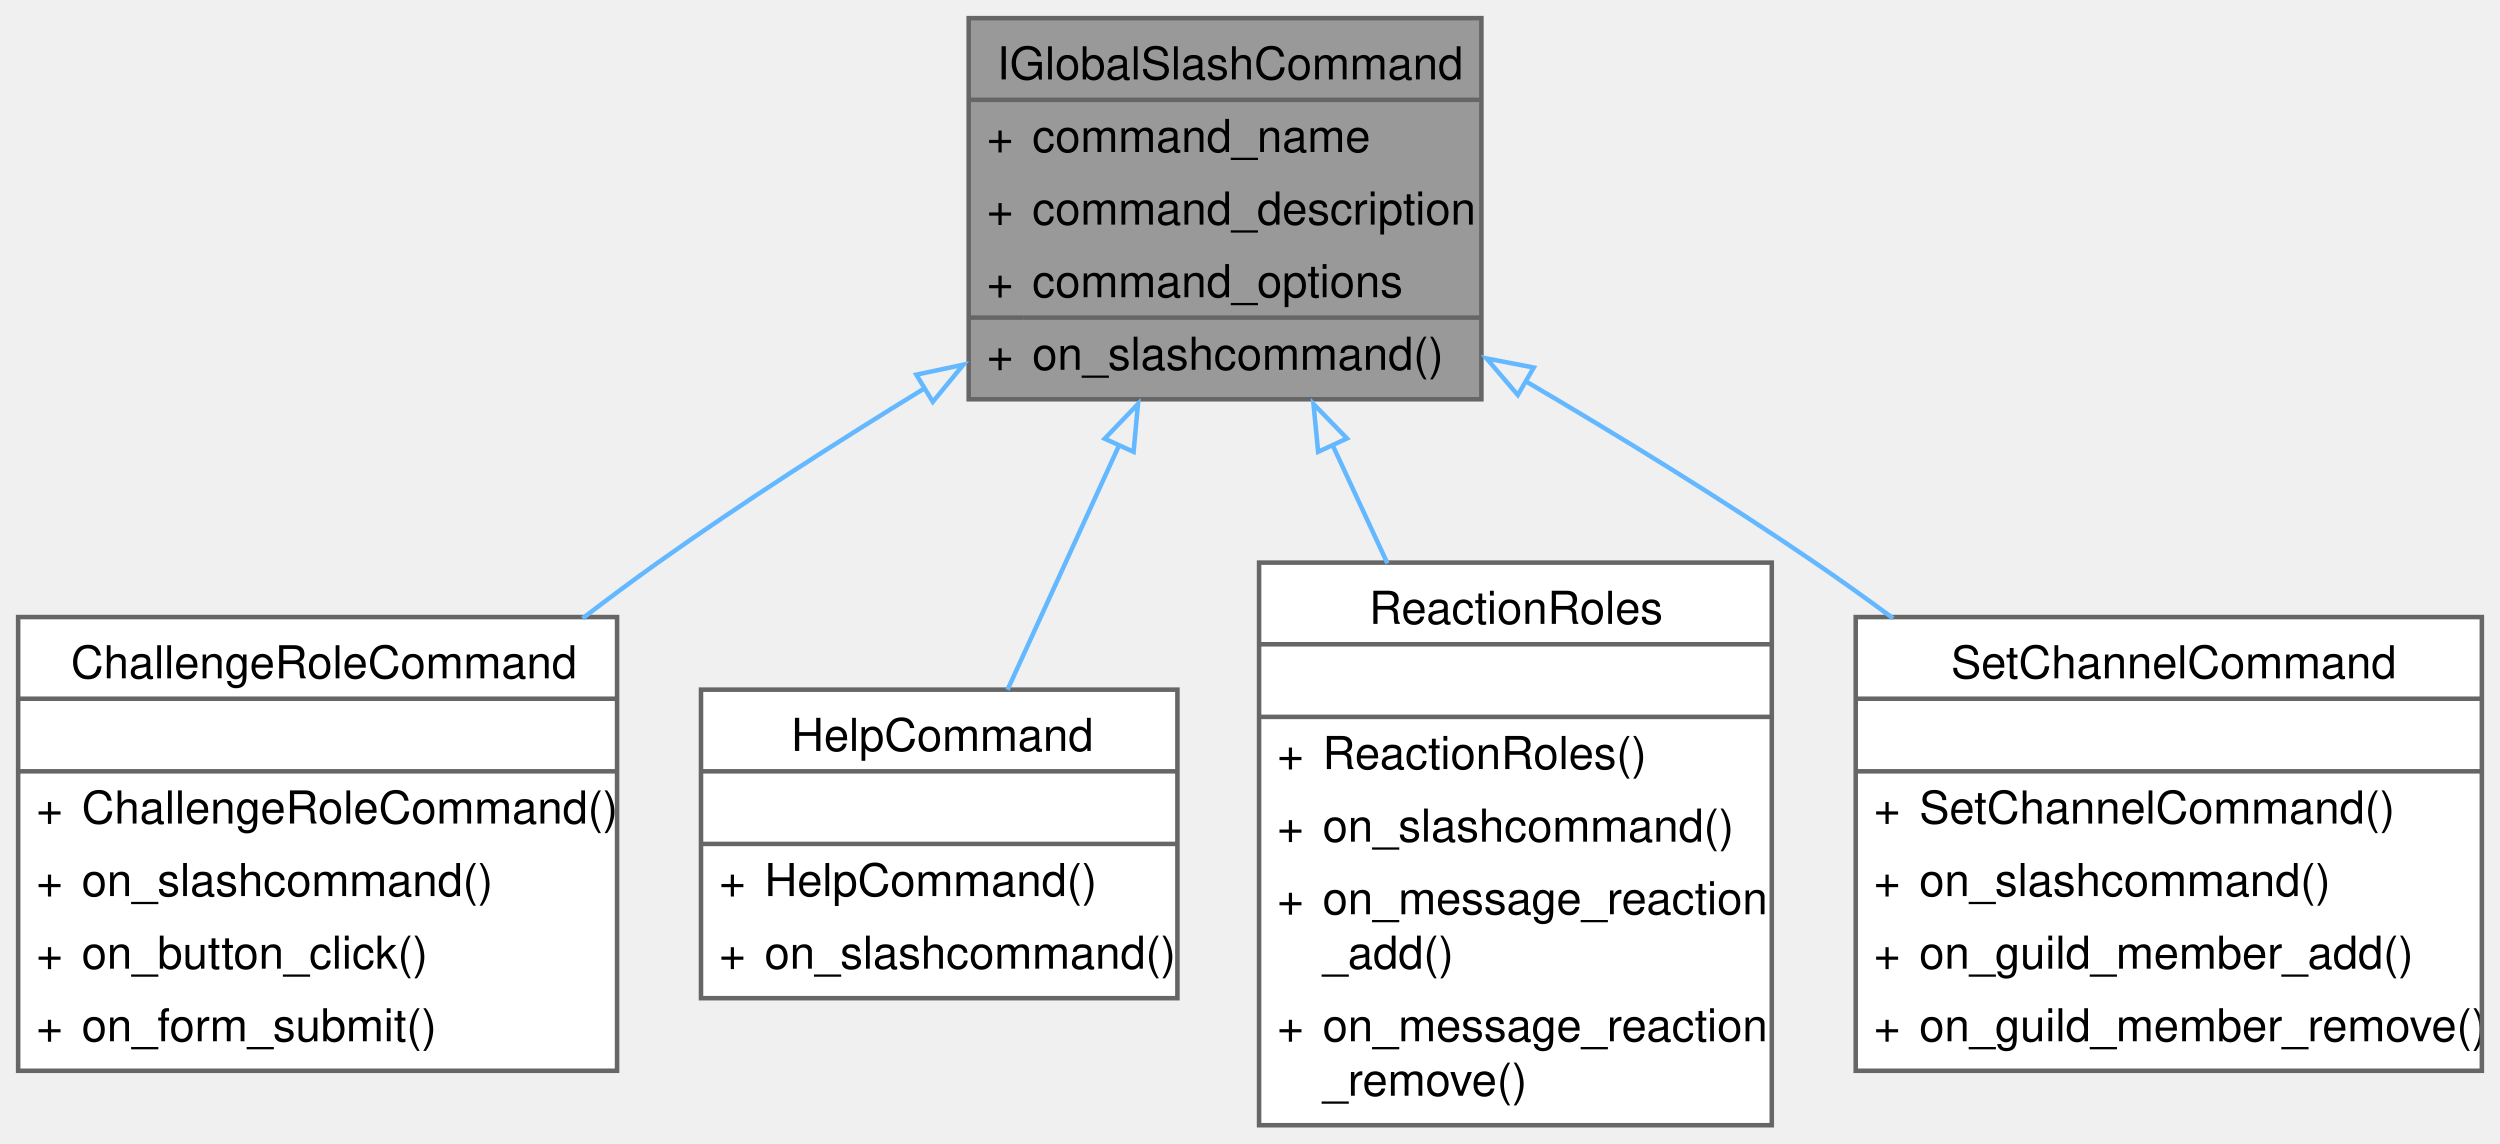
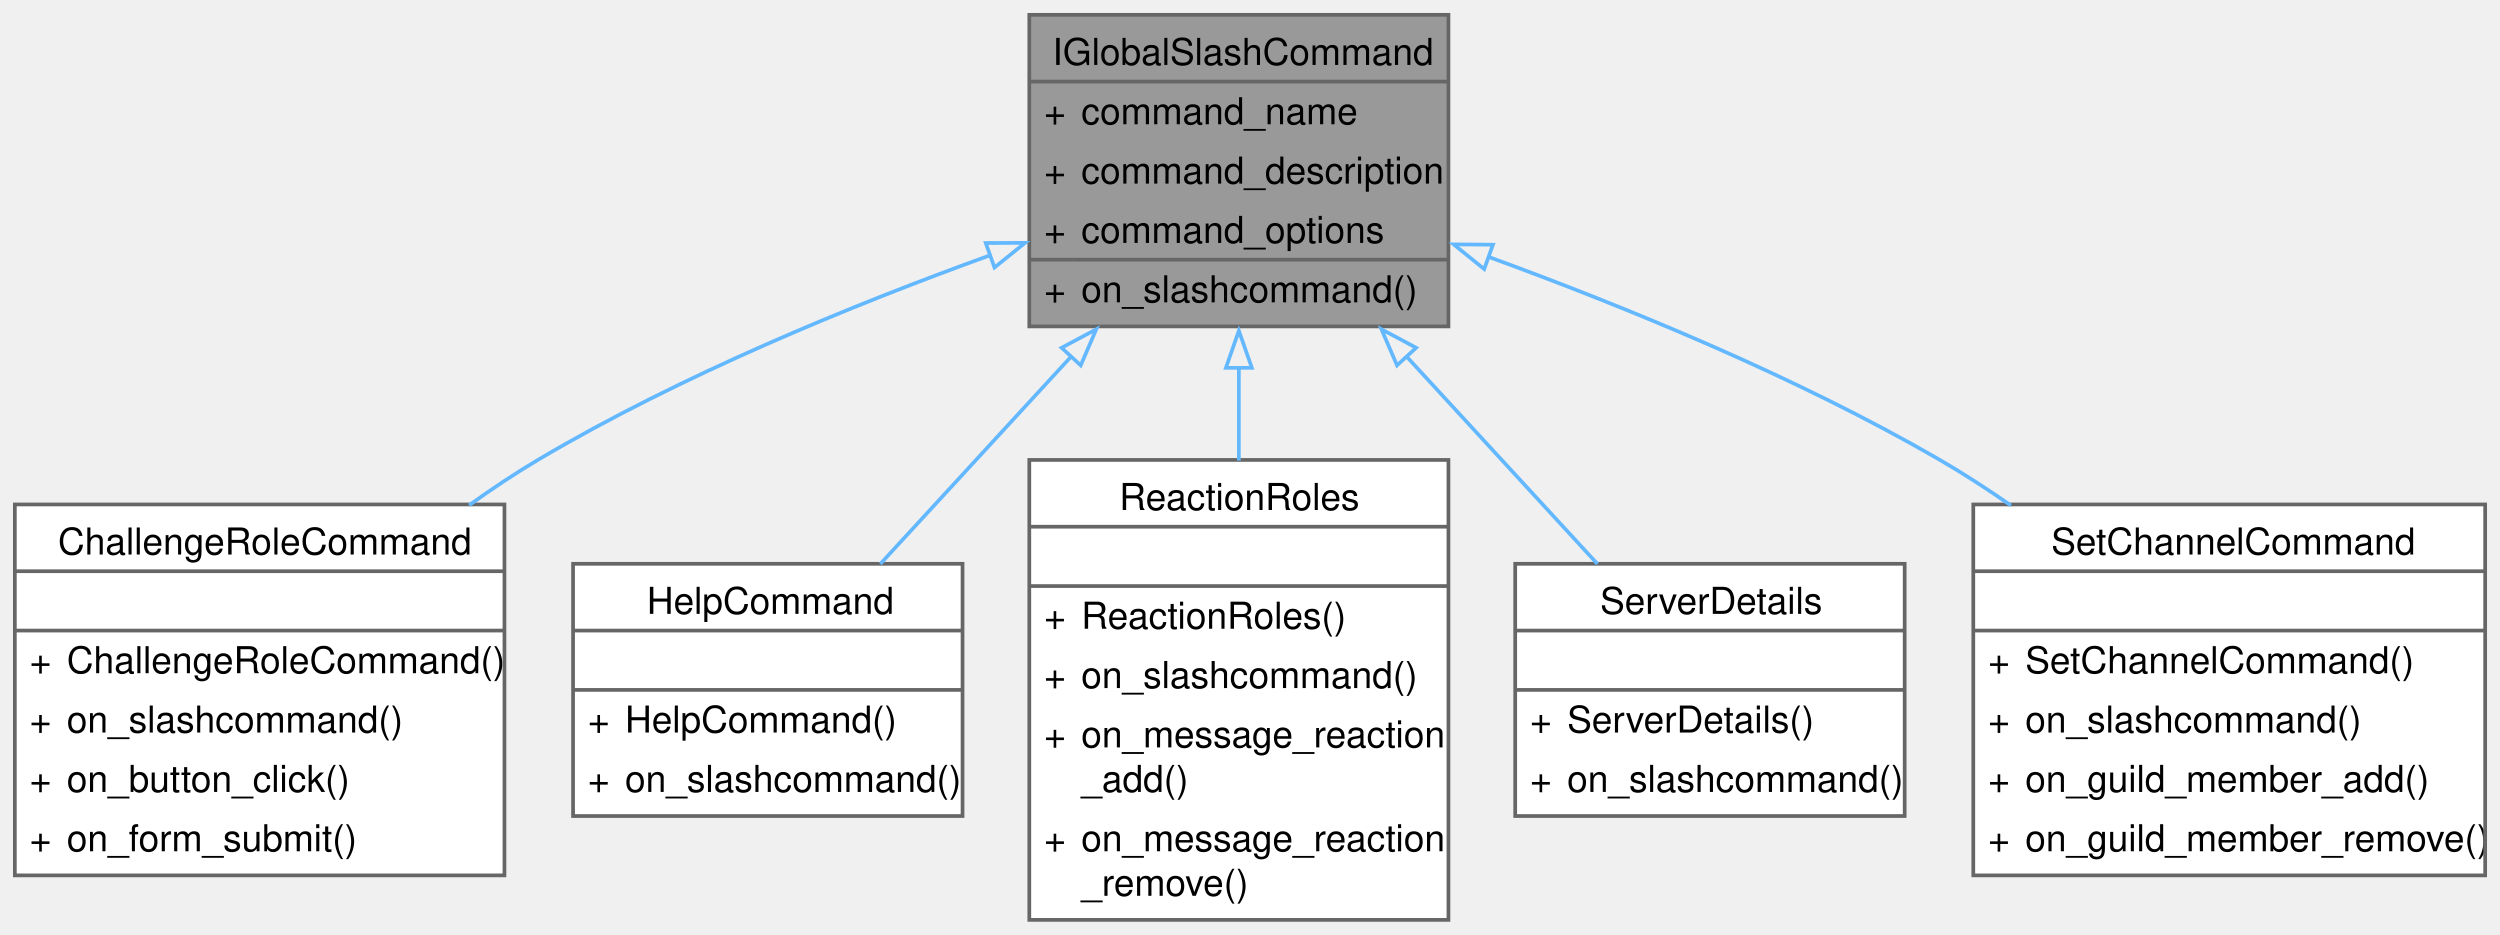
- <svg xmlns="http://www.w3.org/2000/svg" xmlns:xlink="http://www.w3.org/1999/xlink" width="551pt" height="252pt" viewBox="0.00 0.00 551.00 252.00">
+ <svg xmlns="http://www.w3.org/2000/svg" xmlns:xlink="http://www.w3.org/1999/xlink" width="674pt" height="252pt" viewBox="0.00 0.00 674.00 252.00">
  <g id="graph0" class="graph" transform="scale(1 1) rotate(0) translate(4 248)">
    <g id="Node000001" class="node">
      <g id="a_Node000001">
        <a xlink:title=" ">
-           <polygon fill="#999999" stroke="none" points="322.5,-244 209.5,-244 209.5,-160 322.5,-160 322.5,-244" />
-           <text text-anchor="start" x="215.75" y="-230.5" font-family="Helvetica,sans-Serif" font-size="10.00">IGlobalSlashCommand</text>
-           <text text-anchor="start" x="213.5" y="-214.5" font-family="Helvetica,sans-Serif" font-size="10.00">+</text>
-           <text text-anchor="start" x="223.5" y="-214.5" font-family="Helvetica,sans-Serif" font-size="10.00">command_name</text>
-           <text text-anchor="start" x="213.5" y="-198.5" font-family="Helvetica,sans-Serif" font-size="10.00">+</text>
-           <text text-anchor="start" x="223.5" y="-198.5" font-family="Helvetica,sans-Serif" font-size="10.00">command_description</text>
-           <text text-anchor="start" x="213.5" y="-182.5" font-family="Helvetica,sans-Serif" font-size="10.00">+</text>
-           <text text-anchor="start" x="223.5" y="-182.5" font-family="Helvetica,sans-Serif" font-size="10.00">command_options</text>
-           <text text-anchor="start" x="213.5" y="-166.5" font-family="Helvetica,sans-Serif" font-size="10.00">+</text>
-           <text text-anchor="start" x="223.5" y="-166.5" font-family="Helvetica,sans-Serif" font-size="10.00">on_slashcommand()</text>
-           <polygon fill="#666666" stroke="#666666" points="209.5,-226 209.5,-226 322.5,-226 322.5,-226 209.5,-226" />
-           <polygon fill="#666666" stroke="#666666" points="209.5,-178 209.5,-178 221.5,-178 221.5,-178 209.5,-178" />
-           <polygon fill="#666666" stroke="#666666" points="221.5,-178 221.5,-178 322.5,-178 322.5,-178 221.5,-178" />
-           <polygon fill="none" stroke="#666666" points="209.5,-160 209.5,-244 322.5,-244 322.5,-160 209.5,-160" />
+           <polygon fill="#999999" stroke="none" points="386.5,-244 273.5,-244 273.5,-160 386.5,-160 386.5,-244" />
+           <text text-anchor="start" x="279.75" y="-230.5" font-family="Helvetica,sans-Serif" font-size="10.00">IGlobalSlashCommand</text>
+           <text text-anchor="start" x="277.5" y="-214.5" font-family="Helvetica,sans-Serif" font-size="10.00">+</text>
+           <text text-anchor="start" x="287.5" y="-214.5" font-family="Helvetica,sans-Serif" font-size="10.00">command_name</text>
+           <text text-anchor="start" x="277.5" y="-198.5" font-family="Helvetica,sans-Serif" font-size="10.00">+</text>
+           <text text-anchor="start" x="287.5" y="-198.5" font-family="Helvetica,sans-Serif" font-size="10.00">command_description</text>
+           <text text-anchor="start" x="277.5" y="-182.5" font-family="Helvetica,sans-Serif" font-size="10.00">+</text>
+           <text text-anchor="start" x="287.5" y="-182.5" font-family="Helvetica,sans-Serif" font-size="10.00">command_options</text>
+           <text text-anchor="start" x="277.5" y="-166.5" font-family="Helvetica,sans-Serif" font-size="10.00">+</text>
+           <text text-anchor="start" x="287.5" y="-166.5" font-family="Helvetica,sans-Serif" font-size="10.00">on_slashcommand()</text>
+           <polygon fill="#666666" stroke="#666666" points="273.5,-226 273.5,-226 386.5,-226 386.5,-226 273.5,-226" />
+           <polygon fill="#666666" stroke="#666666" points="273.5,-178 273.5,-178 285.5,-178 285.5,-178 273.5,-178" />
+           <polygon fill="#666666" stroke="#666666" points="285.5,-178 285.5,-178 386.5,-178 386.5,-178 285.5,-178" />
+           <polygon fill="none" stroke="#666666" points="273.5,-160 273.5,-244 386.5,-244 386.5,-160 273.5,-160" />
        </a>
      </g>
    </g>
    <g id="Node000002" class="node">
      <g id="a_Node000002">
        <a xlink:href="classChallengeRoleCommand.html" target="_top" xlink:title=" ">
          <polygon fill="white" stroke="none" points="132,-112 0,-112 0,-12 132,-12 132,-112" />
          <text text-anchor="start" x="11.62" y="-98.5" font-family="Helvetica,sans-Serif" font-size="10.00">ChallengeRoleCommand</text>
          <text text-anchor="start" x="64.5" y="-82.5" font-family="Helvetica,sans-Serif" font-size="10.00"> </text>
          <text text-anchor="start" x="4" y="-66.5" font-family="Helvetica,sans-Serif" font-size="10.00">+</text>
          <text text-anchor="start" x="14" y="-66.5" font-family="Helvetica,sans-Serif" font-size="10.00">ChallengeRoleCommand()</text>
          <text text-anchor="start" x="4" y="-50.5" font-family="Helvetica,sans-Serif" font-size="10.00">+</text>
          <text text-anchor="start" x="14" y="-50.5" font-family="Helvetica,sans-Serif" font-size="10.00">on_slashcommand()</text>
          <text text-anchor="start" x="4" y="-34.5" font-family="Helvetica,sans-Serif" font-size="10.00">+</text>
          <text text-anchor="start" x="14" y="-34.5" font-family="Helvetica,sans-Serif" font-size="10.00">on_button_click()</text>
          <text text-anchor="start" x="4" y="-18.5" font-family="Helvetica,sans-Serif" font-size="10.00">+</text>
          <text text-anchor="start" x="14" y="-18.5" font-family="Helvetica,sans-Serif" font-size="10.00">on_form_submit()</text>
          <polygon fill="#666666" stroke="#666666" points="0,-94 0,-94 132,-94 132,-94 0,-94" />
          <polygon fill="#666666" stroke="#666666" points="0,-78 0,-78 132,-78 132,-78 0,-78" />
          <polygon fill="none" stroke="#666666" points="0,-12 0,-112 132,-112 132,-12 0,-12" />
        </a>
      </g>
    </g>
    <g id="edge1_Node000001_Node000002" class="edge">
      <g id="a_edge1_Node000001_Node000002">
        <a xlink:title=" ">
-           <path fill="none" stroke="#63b8ff" d="M199.97,-162.54C180.62,-150.69 159.67,-137.26 141,-124 135.53,-120.11 129.93,-115.95 124.39,-111.7" />
-           <polygon fill="none" stroke="#63b8ff" points="197.96,-165.42 208.32,-167.62 201.59,-159.44 197.96,-165.42" />
+           <path fill="none" stroke="#63b8ff" d="M263.05,-179.22C225.84,-165.78 179.43,-146.77 141,-124 134.79,-120.32 128.55,-116.16 122.47,-111.78" />
+           <polygon fill="none" stroke="#63b8ff" points="261.76,-182.48 272.36,-182.53 264.11,-175.88 261.76,-182.48" />
        </a>
      </g>
    </g>
    <g id="Node000003" class="node">
      <g id="a_Node000003">
        <a xlink:href="classHelpCommand.html" target="_top" xlink:title=" ">
          <polygon fill="white" stroke="none" points="255.5,-96 150.5,-96 150.5,-28 255.5,-28 255.5,-96" />
          <text text-anchor="start" x="170.38" y="-82.5" font-family="Helvetica,sans-Serif" font-size="10.00">HelpCommand</text>
          <text text-anchor="start" x="201.5" y="-66.5" font-family="Helvetica,sans-Serif" font-size="10.00"> </text>
          <text text-anchor="start" x="154.5" y="-50.5" font-family="Helvetica,sans-Serif" font-size="10.00">+</text>
          <text text-anchor="start" x="164.5" y="-50.5" font-family="Helvetica,sans-Serif" font-size="10.00">HelpCommand()</text>
          <text text-anchor="start" x="154.5" y="-34.5" font-family="Helvetica,sans-Serif" font-size="10.00">+</text>
          <text text-anchor="start" x="164.5" y="-34.5" font-family="Helvetica,sans-Serif" font-size="10.00">on_slashcommand()</text>
          <polygon fill="#666666" stroke="#666666" points="150.5,-78 150.5,-78 255.5,-78 255.5,-78 150.5,-78" />
          <polygon fill="#666666" stroke="#666666" points="150.5,-62 150.5,-62 255.5,-62 255.5,-62 150.5,-62" />
          <polygon fill="none" stroke="#666666" points="150.5,-28 150.5,-96 255.5,-96 255.5,-28 150.5,-28" />
        </a>
      </g>
    </g>
    <g id="edge2_Node000001_Node000003" class="edge">
      <g id="a_edge2_Node000001_Node000003">
        <a xlink:title=" ">
-           <path fill="none" stroke="#63b8ff" d="M242.7,-149.96C234.46,-131.91 225.42,-112.1 218.05,-95.96" />
-           <polygon fill="none" stroke="#63b8ff" points="239.47,-151.32 246.81,-158.96 245.84,-148.41 239.47,-151.32" />
+           <path fill="none" stroke="#63b8ff" d="M284.88,-151.98C267.79,-133.4 248.74,-112.71 233.33,-95.96" />
+           <polygon fill="none" stroke="#63b8ff" points="282.21,-154.24 291.56,-159.23 287.36,-149.5 282.21,-154.24" />
        </a>
      </g>
    </g>
    <g id="Node000004" class="node">
      <g id="a_Node000004">
        <a xlink:href="classReactionRoles.html" target="_top" xlink:title=" ">
          <polygon fill="white" stroke="none" points="386.5,-124 273.5,-124 273.5,0 386.5,0 386.5,-124" />
          <text text-anchor="start" x="297.75" y="-110.5" font-family="Helvetica,sans-Serif" font-size="10.00">ReactionRoles</text>
          <text text-anchor="start" x="328.5" y="-94.5" font-family="Helvetica,sans-Serif" font-size="10.00"> </text>
          <text text-anchor="start" x="277.5" y="-78.5" font-family="Helvetica,sans-Serif" font-size="10.00">+</text>
          <text text-anchor="start" x="287.5" y="-78.5" font-family="Helvetica,sans-Serif" font-size="10.00">ReactionRoles()</text>
          <text text-anchor="start" x="277.5" y="-62.5" font-family="Helvetica,sans-Serif" font-size="10.00">+</text>
          <text text-anchor="start" x="287.5" y="-62.5" font-family="Helvetica,sans-Serif" font-size="10.00">on_slashcommand()</text>
          <text text-anchor="start" x="277.5" y="-46.5" font-family="Helvetica,sans-Serif" font-size="10.00">+</text>
          <text text-anchor="start" x="287.5" y="-46.5" font-family="Helvetica,sans-Serif" font-size="10.00">on_message_reaction</text>
          <text text-anchor="start" x="287.5" y="-34.5" font-family="Helvetica,sans-Serif" font-size="10.00">_add()</text>
          <text text-anchor="start" x="277.5" y="-18.5" font-family="Helvetica,sans-Serif" font-size="10.00">+</text>
          <text text-anchor="start" x="287.5" y="-18.5" font-family="Helvetica,sans-Serif" font-size="10.00">on_message_reaction</text>
          <text text-anchor="start" x="287.5" y="-6.5" font-family="Helvetica,sans-Serif" font-size="10.00">_remove()</text>
          <polygon fill="#666666" stroke="#666666" points="273.5,-106 273.5,-106 386.5,-106 386.5,-106 273.5,-106" />
          <polygon fill="#666666" stroke="#666666" points="273.5,-90 273.5,-90 386.5,-90 386.5,-90 273.5,-90" />
          <polygon fill="none" stroke="#666666" points="273.5,0 273.5,-124 386.5,-124 386.5,0 273.5,0" />
        </a>
      </g>
    </g>
    <g id="edge3_Node000001_Node000004" class="edge">
      <g id="a_edge3_Node000001_Node000004">
        <a xlink:title=" ">
-           <path fill="none" stroke="#63b8ff" d="M289.59,-150.14C293.56,-141.58 297.72,-132.61 301.79,-123.83" />
-           <polygon fill="none" stroke="#63b8ff" points="286.52,-148.42 285.49,-158.97 292.88,-151.37 286.52,-148.42" />
+           <path fill="none" stroke="#63b8ff" d="M330,-149.01C330,-140.79 330,-132.23 330,-123.83" />
+           <polygon fill="none" stroke="#63b8ff" points="326.5,-148.83 330,-158.83 333.5,-148.83 326.5,-148.83" />
        </a>
      </g>
    </g>
    <g id="Node000005" class="node">
      <g id="a_Node000005">
-         <a xlink:href="classSetChannelCommand.html" target="_top" xlink:title=" ">
-           <polygon fill="white" stroke="none" points="543,-112 405,-112 405,-12 543,-12 543,-112" />
-           <text text-anchor="start" x="426" y="-98.5" font-family="Helvetica,sans-Serif" font-size="10.00">SetChannelCommand</text>
-           <text text-anchor="start" x="472.5" y="-82.5" font-family="Helvetica,sans-Serif" font-size="10.00"> </text>
-           <text text-anchor="start" x="409" y="-66.5" font-family="Helvetica,sans-Serif" font-size="10.00">+</text>
-           <text text-anchor="start" x="419" y="-66.5" font-family="Helvetica,sans-Serif" font-size="10.00">SetChannelCommand()</text>
-           <text text-anchor="start" x="409" y="-50.5" font-family="Helvetica,sans-Serif" font-size="10.00">+</text>
-           <text text-anchor="start" x="419" y="-50.5" font-family="Helvetica,sans-Serif" font-size="10.00">on_slashcommand()</text>
-           <text text-anchor="start" x="409" y="-34.5" font-family="Helvetica,sans-Serif" font-size="10.00">+</text>
-           <text text-anchor="start" x="419" y="-34.5" font-family="Helvetica,sans-Serif" font-size="10.00">on_guild_member_add()</text>
-           <text text-anchor="start" x="409" y="-18.5" font-family="Helvetica,sans-Serif" font-size="10.00">+</text>
-           <text text-anchor="start" x="419" y="-18.5" font-family="Helvetica,sans-Serif" font-size="10.00">on_guild_member_remove()</text>
-           <polygon fill="#666666" stroke="#666666" points="405,-94 405,-94 543,-94 543,-94 405,-94" />
-           <polygon fill="#666666" stroke="#666666" points="405,-78 405,-78 543,-78 543,-78 405,-78" />
-           <polygon fill="none" stroke="#666666" points="405,-12 405,-112 543,-112 543,-12 405,-12" />
+         <a xlink:href="classServerDetails.html" target="_top" xlink:title=" ">
+           <polygon fill="white" stroke="none" points="509.5,-96 404.5,-96 404.5,-28 509.5,-28 509.5,-96" />
+           <text text-anchor="start" x="427.38" y="-82.5" font-family="Helvetica,sans-Serif" font-size="10.00">ServerDetails</text>
+           <text text-anchor="start" x="455.5" y="-66.5" font-family="Helvetica,sans-Serif" font-size="10.00"> </text>
+           <text text-anchor="start" x="408.5" y="-50.5" font-family="Helvetica,sans-Serif" font-size="10.00">+</text>
+           <text text-anchor="start" x="418.5" y="-50.5" font-family="Helvetica,sans-Serif" font-size="10.00">ServerDetails()</text>
+           <text text-anchor="start" x="408.5" y="-34.5" font-family="Helvetica,sans-Serif" font-size="10.00">+</text>
+           <text text-anchor="start" x="418.5" y="-34.5" font-family="Helvetica,sans-Serif" font-size="10.00">on_slashcommand()</text>
+           <polygon fill="#666666" stroke="#666666" points="404.5,-78 404.5,-78 509.5,-78 509.5,-78 404.5,-78" />
+           <polygon fill="#666666" stroke="#666666" points="404.5,-62 404.5,-62 509.5,-62 509.5,-62 404.5,-62" />
+           <polygon fill="none" stroke="#666666" points="404.5,-28 404.5,-96 509.5,-96 509.5,-28 404.5,-28" />
        </a>
      </g>
    </g>
    <g id="edge4_Node000001_Node000005" class="edge">
      <g id="a_edge4_Node000001_Node000005">
        <a xlink:title=" ">
-           <path fill="none" stroke="#63b8ff" d="M332.05,-164.1C352.87,-151.88 375.71,-137.86 396,-124 401.68,-120.12 407.49,-115.97 413.25,-111.71" />
-           <polygon fill="none" stroke="#63b8ff" points="330.52,-160.94 323.64,-169 334.04,-166.99 330.52,-160.94" />
+           <path fill="none" stroke="#63b8ff" d="M375.12,-151.98C392.21,-133.4 411.26,-112.71 426.67,-95.96" />
+           <polygon fill="none" stroke="#63b8ff" points="372.64,-149.5 368.44,-159.23 377.79,-154.24 372.64,-149.5" />
+         </a>
+       </g>
+     </g>
+     <g id="Node000006" class="node">
+       <g id="a_Node000006">
+         <a xlink:href="classSetChannelCommand.html" target="_top" xlink:title=" ">
+           <polygon fill="white" stroke="none" points="666,-112 528,-112 528,-12 666,-12 666,-112" />
+           <text text-anchor="start" x="549" y="-98.5" font-family="Helvetica,sans-Serif" font-size="10.00">SetChannelCommand</text>
+           <text text-anchor="start" x="595.5" y="-82.5" font-family="Helvetica,sans-Serif" font-size="10.00"> </text>
+           <text text-anchor="start" x="532" y="-66.5" font-family="Helvetica,sans-Serif" font-size="10.00">+</text>
+           <text text-anchor="start" x="542" y="-66.5" font-family="Helvetica,sans-Serif" font-size="10.00">SetChannelCommand()</text>
+           <text text-anchor="start" x="532" y="-50.5" font-family="Helvetica,sans-Serif" font-size="10.00">+</text>
+           <text text-anchor="start" x="542" y="-50.5" font-family="Helvetica,sans-Serif" font-size="10.00">on_slashcommand()</text>
+           <text text-anchor="start" x="532" y="-34.5" font-family="Helvetica,sans-Serif" font-size="10.00">+</text>
+           <text text-anchor="start" x="542" y="-34.5" font-family="Helvetica,sans-Serif" font-size="10.00">on_guild_member_add()</text>
+           <text text-anchor="start" x="532" y="-18.5" font-family="Helvetica,sans-Serif" font-size="10.00">+</text>
+           <text text-anchor="start" x="542" y="-18.5" font-family="Helvetica,sans-Serif" font-size="10.00">on_guild_member_remove()</text>
+           <polygon fill="#666666" stroke="#666666" points="528,-94 528,-94 666,-94 666,-94 528,-94" />
+           <polygon fill="#666666" stroke="#666666" points="528,-78 528,-78 666,-78 666,-78 528,-78" />
+           <polygon fill="none" stroke="#666666" points="528,-12 528,-112 666,-112 666,-12 528,-12" />
+         </a>
+       </g>
+     </g>
+     <g id="edge5_Node000001_Node000006" class="edge">
+       <g id="a_edge5_Node000001_Node000006">
+         <a xlink:title=" ">
+           <path fill="none" stroke="#63b8ff" d="M397.19,-178.79C434.28,-165.27 480.5,-146.32 519,-124 525.4,-120.29 531.84,-116.11 538.15,-111.72" />
+           <polygon fill="none" stroke="#63b8ff" points="396.14,-175.45 387.91,-182.12 398.5,-182.03 396.14,-175.45" />
        </a>
      </g>
    </g>
  </g>
</svg>
